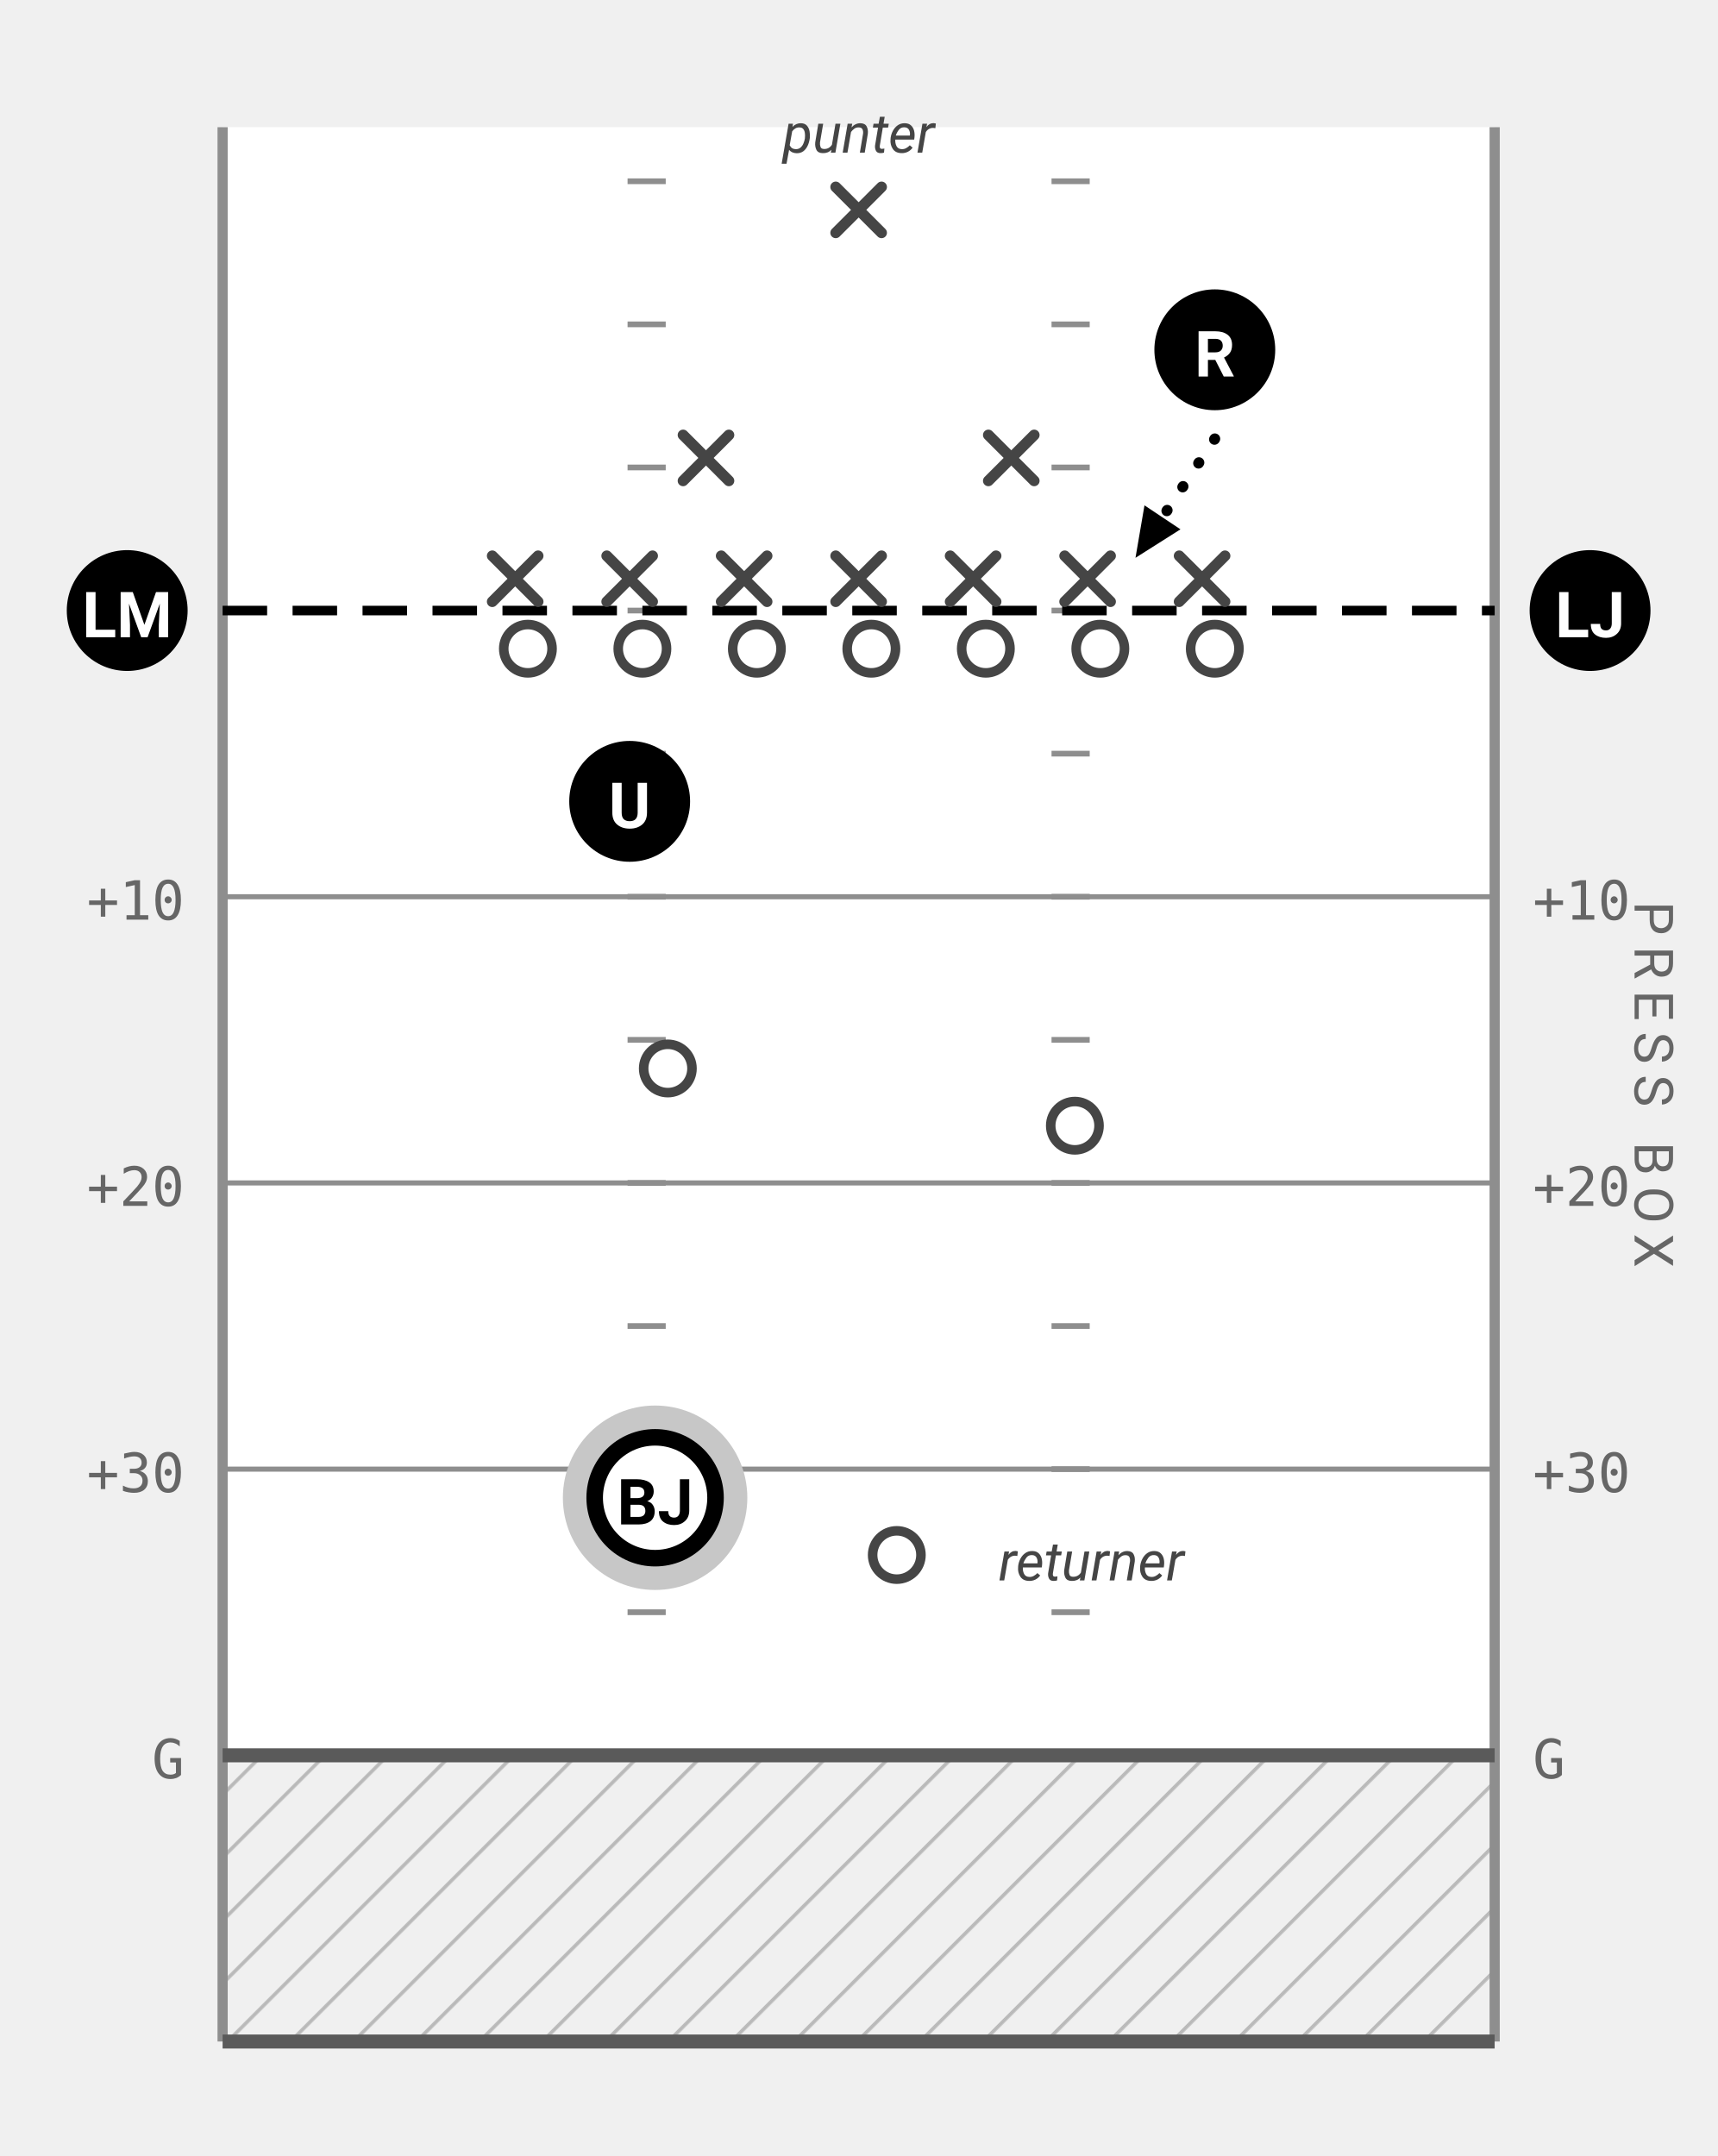
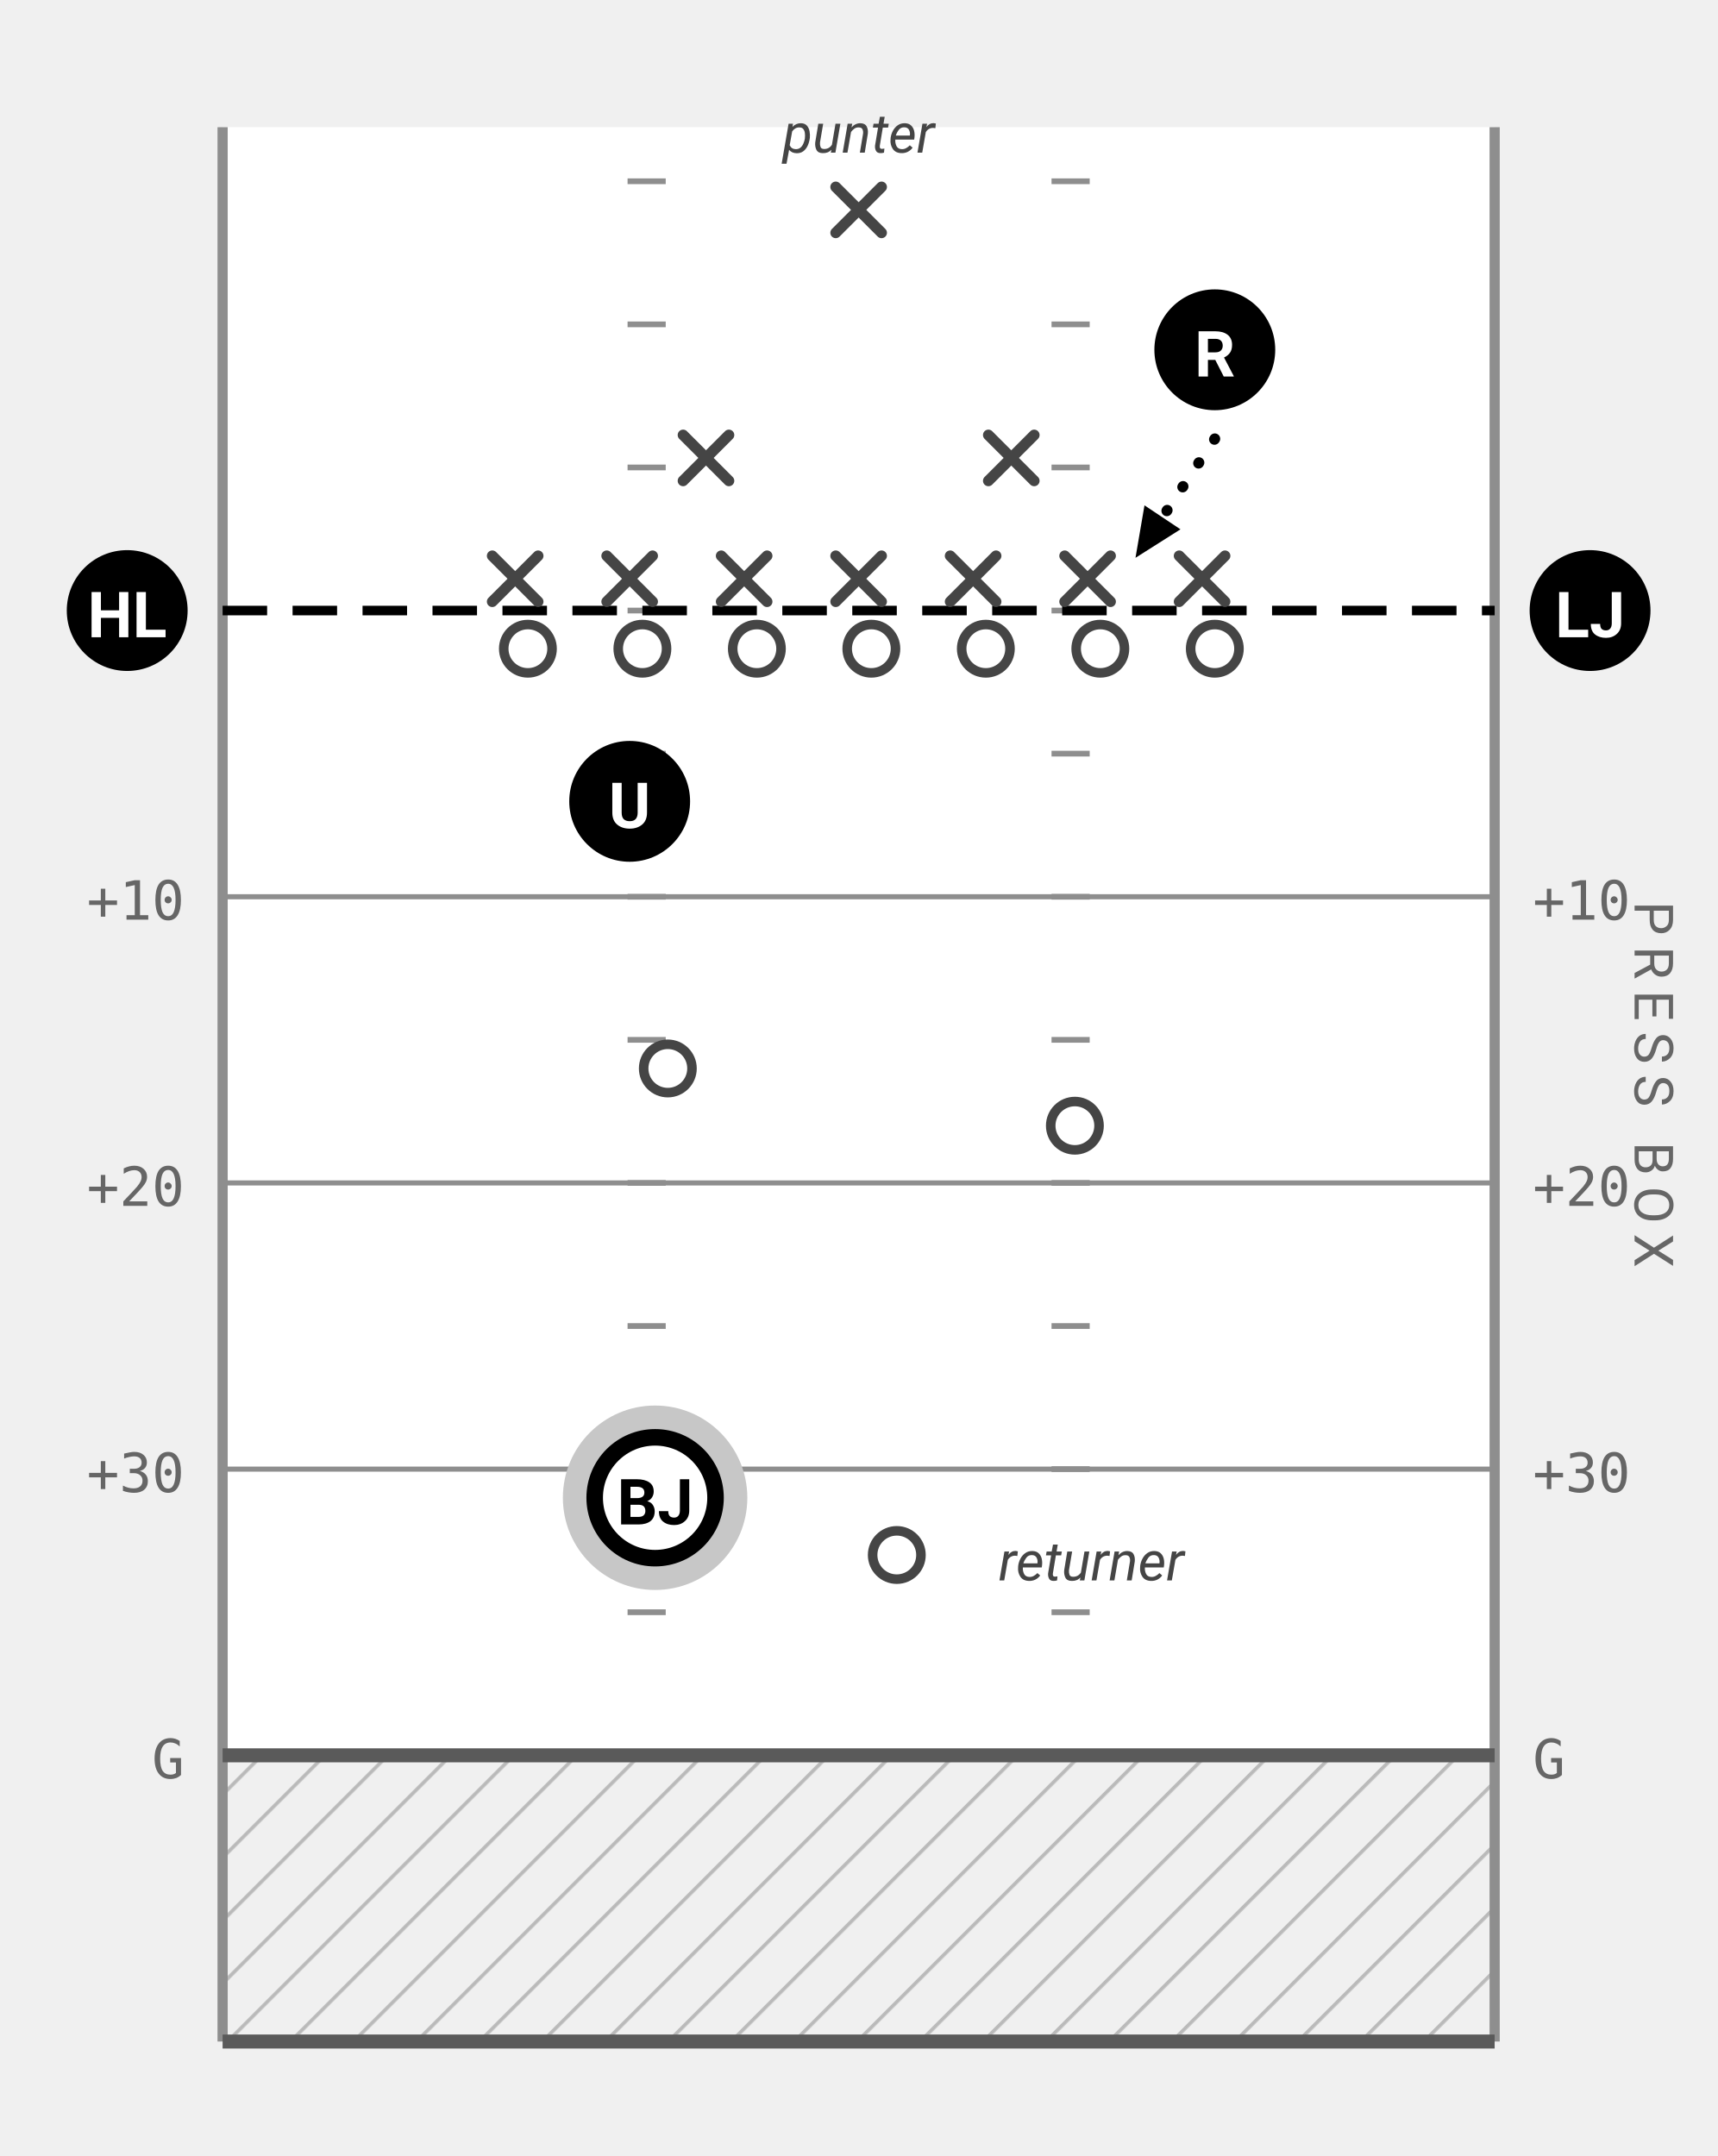
<svg xmlns="http://www.w3.org/2000/svg" viewBox="0 0 270 339" role="img" aria-label="Punt — Back Judge position, crew of 5">
  <style>svg{font-family:system-ui,-apple-system,"Segoe UI",Roboto,"Helvetica Neue",Arial,sans-serif}
.turf{fill:#FFFFFF}
.ez{fill:url(#hz)}
.hl{stroke:#B8B8B8;stroke-width:1.15}
.sl{stroke:#8E8E8E;stroke-width:1.6;fill:none}
.yl{stroke:#8E8E8E;stroke-width:.8;fill:none}
.gl{stroke:#5A5A5A;stroke-width:2.2;fill:none}
.rl{stroke:#000000;stroke-width:1.5;stroke-dasharray:7 4;fill:none}
.hash{stroke:#8E8E8E;stroke-width:.9}
.post{stroke:#000000;stroke-width:3;fill:none;stroke-linecap:round}
.ylab{font-family:ui-monospace,Menlo,Consolas,monospace;font-size:8.5px;fill:#666666}
.ylab.end{text-anchor:end}
.ylab.start{text-anchor:start}
.pb{font-size:8.5px;letter-spacing:.2em;fill:#666666;text-anchor:middle;text-transform:uppercase}
.kp line{stroke:#454545;stroke-width:1.7;stroke-linecap:round}
.rp{fill:none;stroke:#454545;stroke-width:1.5}
.hat-b{fill:#000000}
.hat-w{fill:#FFFFFF;stroke:#000000;stroke-width:2.6}
.halo{fill:#C7C7C7}
.mk{font-size:10px;font-weight:600;text-anchor:middle}
.mk-l{fill:#FFFFFF}
.mk-d{fill:#000000}
.mv{stroke:#000000;stroke-width:1.7;fill:none;stroke-dasharray:.1 4.4;stroke-linecap:round}
.arh{fill:#000000}
.mvlab{font-size:8.4px;fill:#454545;text-anchor:middle;font-style:italic}
.note{font-size:8.6px;fill:#454545;font-style:italic}
.note.middle{text-anchor:middle}
.note.start{text-anchor:start}
.note.end{text-anchor:end}
.flagk{fill:#000000}
.flagt{stroke:#000000;stroke-width:1.4;stroke-linecap:round}</style>
  <defs>
    <pattern id="hz" width="7" height="7" patternUnits="userSpaceOnUse" patternTransform="rotate(45)">
      <line x1="0" y1="0" x2="0" y2="7" class="hl" />
    </pattern>
    <marker id="ar" viewBox="0 0 10 10" refX="8" refY="5" markerWidth="5" markerHeight="5" orient="auto-start-reverse">
      <path d="M0,1 L9,5 L0,9 z" class="arh" />
    </marker>
  </defs>
  <rect x="35" y="20" width="200" height="256" class="turf" />
  <rect x="35" y="276" width="200" height="45" class="ez" />
  <line x1="98.67" y1="28.5" x2="104.67" y2="28.5" class="hash" />
  <line x1="165.33" y1="28.5" x2="171.33" y2="28.5" class="hash" />
  <line x1="98.67" y1="51" x2="104.67" y2="51" class="hash" />
  <line x1="165.33" y1="51" x2="171.33" y2="51" class="hash" />
  <line x1="98.67" y1="73.5" x2="104.67" y2="73.5" class="hash" />
  <line x1="165.33" y1="73.5" x2="171.33" y2="73.5" class="hash" />
  <line x1="98.67" y1="96" x2="104.67" y2="96" class="hash" />
  <line x1="165.33" y1="96" x2="171.33" y2="96" class="hash" />
  <line x1="98.67" y1="118.5" x2="104.67" y2="118.5" class="hash" />
  <line x1="165.33" y1="118.5" x2="171.33" y2="118.5" class="hash" />
  <line x1="98.67" y1="141" x2="104.67" y2="141" class="hash" />
  <line x1="165.33" y1="141" x2="171.33" y2="141" class="hash" />
  <line x1="98.67" y1="163.5" x2="104.67" y2="163.5" class="hash" />
  <line x1="165.33" y1="163.5" x2="171.33" y2="163.5" class="hash" />
  <line x1="98.67" y1="186" x2="104.67" y2="186" class="hash" />
  <line x1="165.33" y1="186" x2="171.33" y2="186" class="hash" />
  <line x1="98.67" y1="208.5" x2="104.67" y2="208.5" class="hash" />
  <line x1="165.33" y1="208.5" x2="171.33" y2="208.5" class="hash" />
  <line x1="98.67" y1="231" x2="104.67" y2="231" class="hash" />
  <line x1="165.33" y1="231" x2="171.33" y2="231" class="hash" />
  <line x1="98.67" y1="253.5" x2="104.67" y2="253.5" class="hash" />
  <line x1="165.33" y1="253.5" x2="171.33" y2="253.5" class="hash" />
  <line x1="98.67" y1="276" x2="104.67" y2="276" class="hash" />
  <line x1="165.33" y1="276" x2="171.33" y2="276" class="hash" />
  <line x1="35" y1="20" x2="35" y2="321" class="sl" />
  <line x1="235" y1="20" x2="235" y2="321" class="sl" />
  <line x1="35" y1="141" x2="235" y2="141" class="yl" />
  <text x="29" y="144.6" class="ylab end">+10</text>
  <text x="241" y="144.6" class="ylab start">+10</text>
  <line x1="35" y1="186" x2="235" y2="186" class="yl" />
  <text x="29" y="189.6" class="ylab end">+20</text>
  <text x="241" y="189.6" class="ylab start">+20</text>
  <line x1="35" y1="231" x2="235" y2="231" class="yl" />
  <text x="29" y="234.6" class="ylab end">+30</text>
  <text x="241" y="234.6" class="ylab start">+30</text>
  <line x1="35" y1="96" x2="235" y2="96" class="rl" />
  <text x="29" y="99.6" class="ylab end">LOS</text>
  <text x="241" y="99.6" class="ylab start">LOS</text>
  <line x1="35" y1="276" x2="235" y2="276" class="gl" />
  <text x="29" y="279.6" class="ylab end">G</text>
  <text x="241" y="279.6" class="ylab start">G</text>
  <line x1="35" y1="321" x2="235" y2="321" class="gl" />
  <text x="257" y="170.5" class="pb" transform="rotate(90 257 170.5)">PRESS BOX</text>
  <g class="kp">
    <line x1="77.4" y1="87.4" x2="84.6" y2="94.6" />
    <line x1="77.4" y1="94.6" x2="84.6" y2="87.4" />
  </g>
  <g class="kp">
    <line x1="95.4" y1="87.4" x2="102.6" y2="94.6" />
    <line x1="95.4" y1="94.6" x2="102.6" y2="87.4" />
  </g>
  <g class="kp">
    <line x1="113.4" y1="87.4" x2="120.6" y2="94.6" />
    <line x1="113.4" y1="94.6" x2="120.6" y2="87.4" />
  </g>
  <g class="kp">
    <line x1="131.4" y1="87.4" x2="138.6" y2="94.6" />
    <line x1="131.4" y1="94.6" x2="138.6" y2="87.4" />
  </g>
  <g class="kp">
    <line x1="149.4" y1="87.4" x2="156.6" y2="94.6" />
    <line x1="149.4" y1="94.6" x2="156.6" y2="87.4" />
  </g>
  <g class="kp">
    <line x1="167.4" y1="87.4" x2="174.6" y2="94.6" />
    <line x1="167.4" y1="94.6" x2="174.6" y2="87.4" />
  </g>
  <g class="kp">
    <line x1="185.4" y1="87.4" x2="192.6" y2="94.6" />
    <line x1="185.4" y1="94.6" x2="192.6" y2="87.4" />
  </g>
  <g class="kp">
    <line x1="107.4" y1="68.4" x2="114.6" y2="75.6" />
    <line x1="107.4" y1="75.6" x2="114.6" y2="68.4" />
  </g>
  <g class="kp">
    <line x1="155.4" y1="68.4" x2="162.6" y2="75.6" />
    <line x1="155.4" y1="75.6" x2="162.6" y2="68.4" />
  </g>
  <g class="kp">
    <line x1="131.4" y1="29.4" x2="138.6" y2="36.6" />
    <line x1="131.4" y1="36.6" x2="138.6" y2="29.4" />
  </g>
  <circle cx="83" cy="102" r="3.8" class="rp" />
  <circle cx="101" cy="102" r="3.8" class="rp" />
  <circle cx="119" cy="102" r="3.8" class="rp" />
  <circle cx="137" cy="102" r="3.8" class="rp" />
  <circle cx="155" cy="102" r="3.8" class="rp" />
  <circle cx="173" cy="102" r="3.8" class="rp" />
  <circle cx="191" cy="102" r="3.8" class="rp" />
  <circle cx="105" cy="168" r="3.8" class="rp" />
  <circle cx="169" cy="177" r="3.8" class="rp" />
  <circle cx="141" cy="244.5" r="3.8" class="rp" />
  <g>
    <circle cx="191" cy="55" r="9.5" class="hat-b" />
    <text x="191" y="59.2" class="mk mk-l">R</text>
  </g>
  <g>
    <circle cx="99" cy="126" r="9.5" class="hat-b" />
    <text x="99" y="130.2" class="mk mk-l">U</text>
  </g>
  <g>
    <circle cx="20" cy="96" r="9.5" class="hat-b" />
-     <text x="20" y="100.2" class="mk mk-l">LM</text>
+     <text x="20" y="100.2" class="mk mk-l">HL</text>
  </g>
  <g>
    <circle cx="250" cy="96" r="9.5" class="hat-b" />
    <text x="250" y="100.2" class="mk mk-l">LJ</text>
  </g>
  <g class="you">
    <circle cx="103" cy="235.5" r="14.5" class="halo" />
    <circle cx="103" cy="235.5" r="9.5" class="hat-w" />
    <text x="103" y="239.7" class="mk mk-d">BJ</text>
  </g>
  <path d="M 191 69 L 179 87" class="mv" marker-end="url(#ar)" />
  <text x="135" y="24" class="note middle">punter</text>
  <text x="157" y="248.5" class="note start">returner</text>
</svg>
